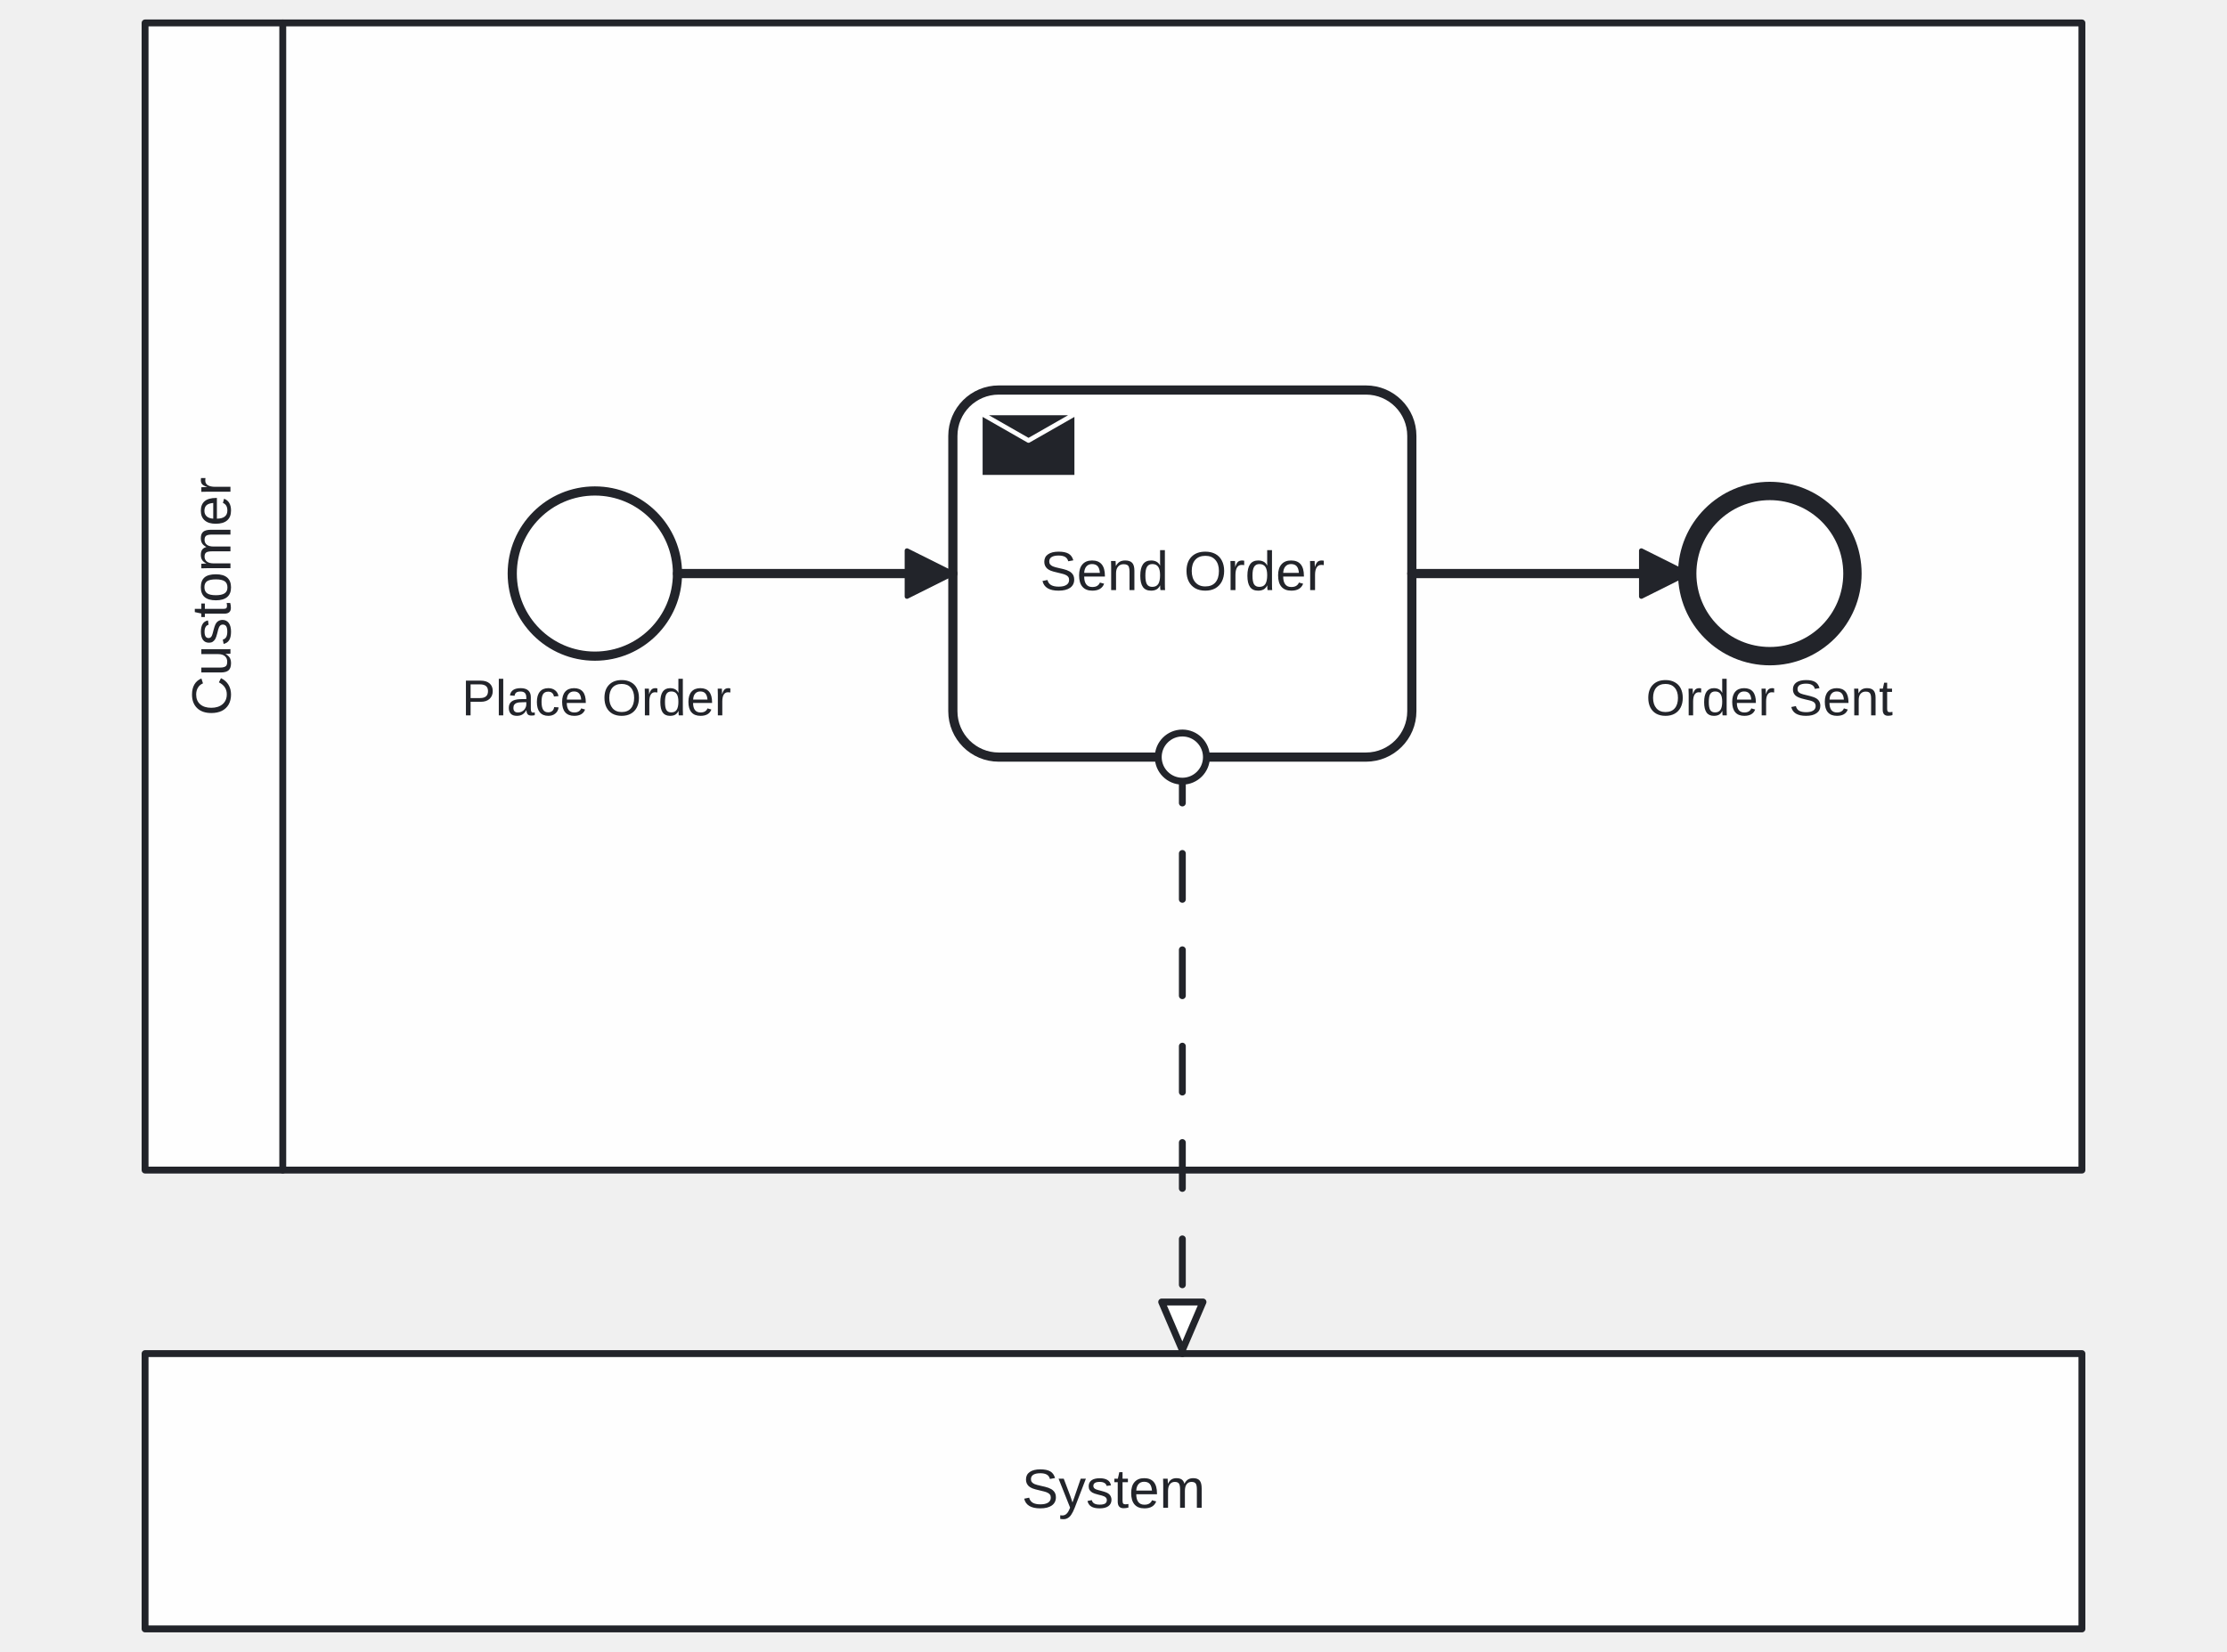
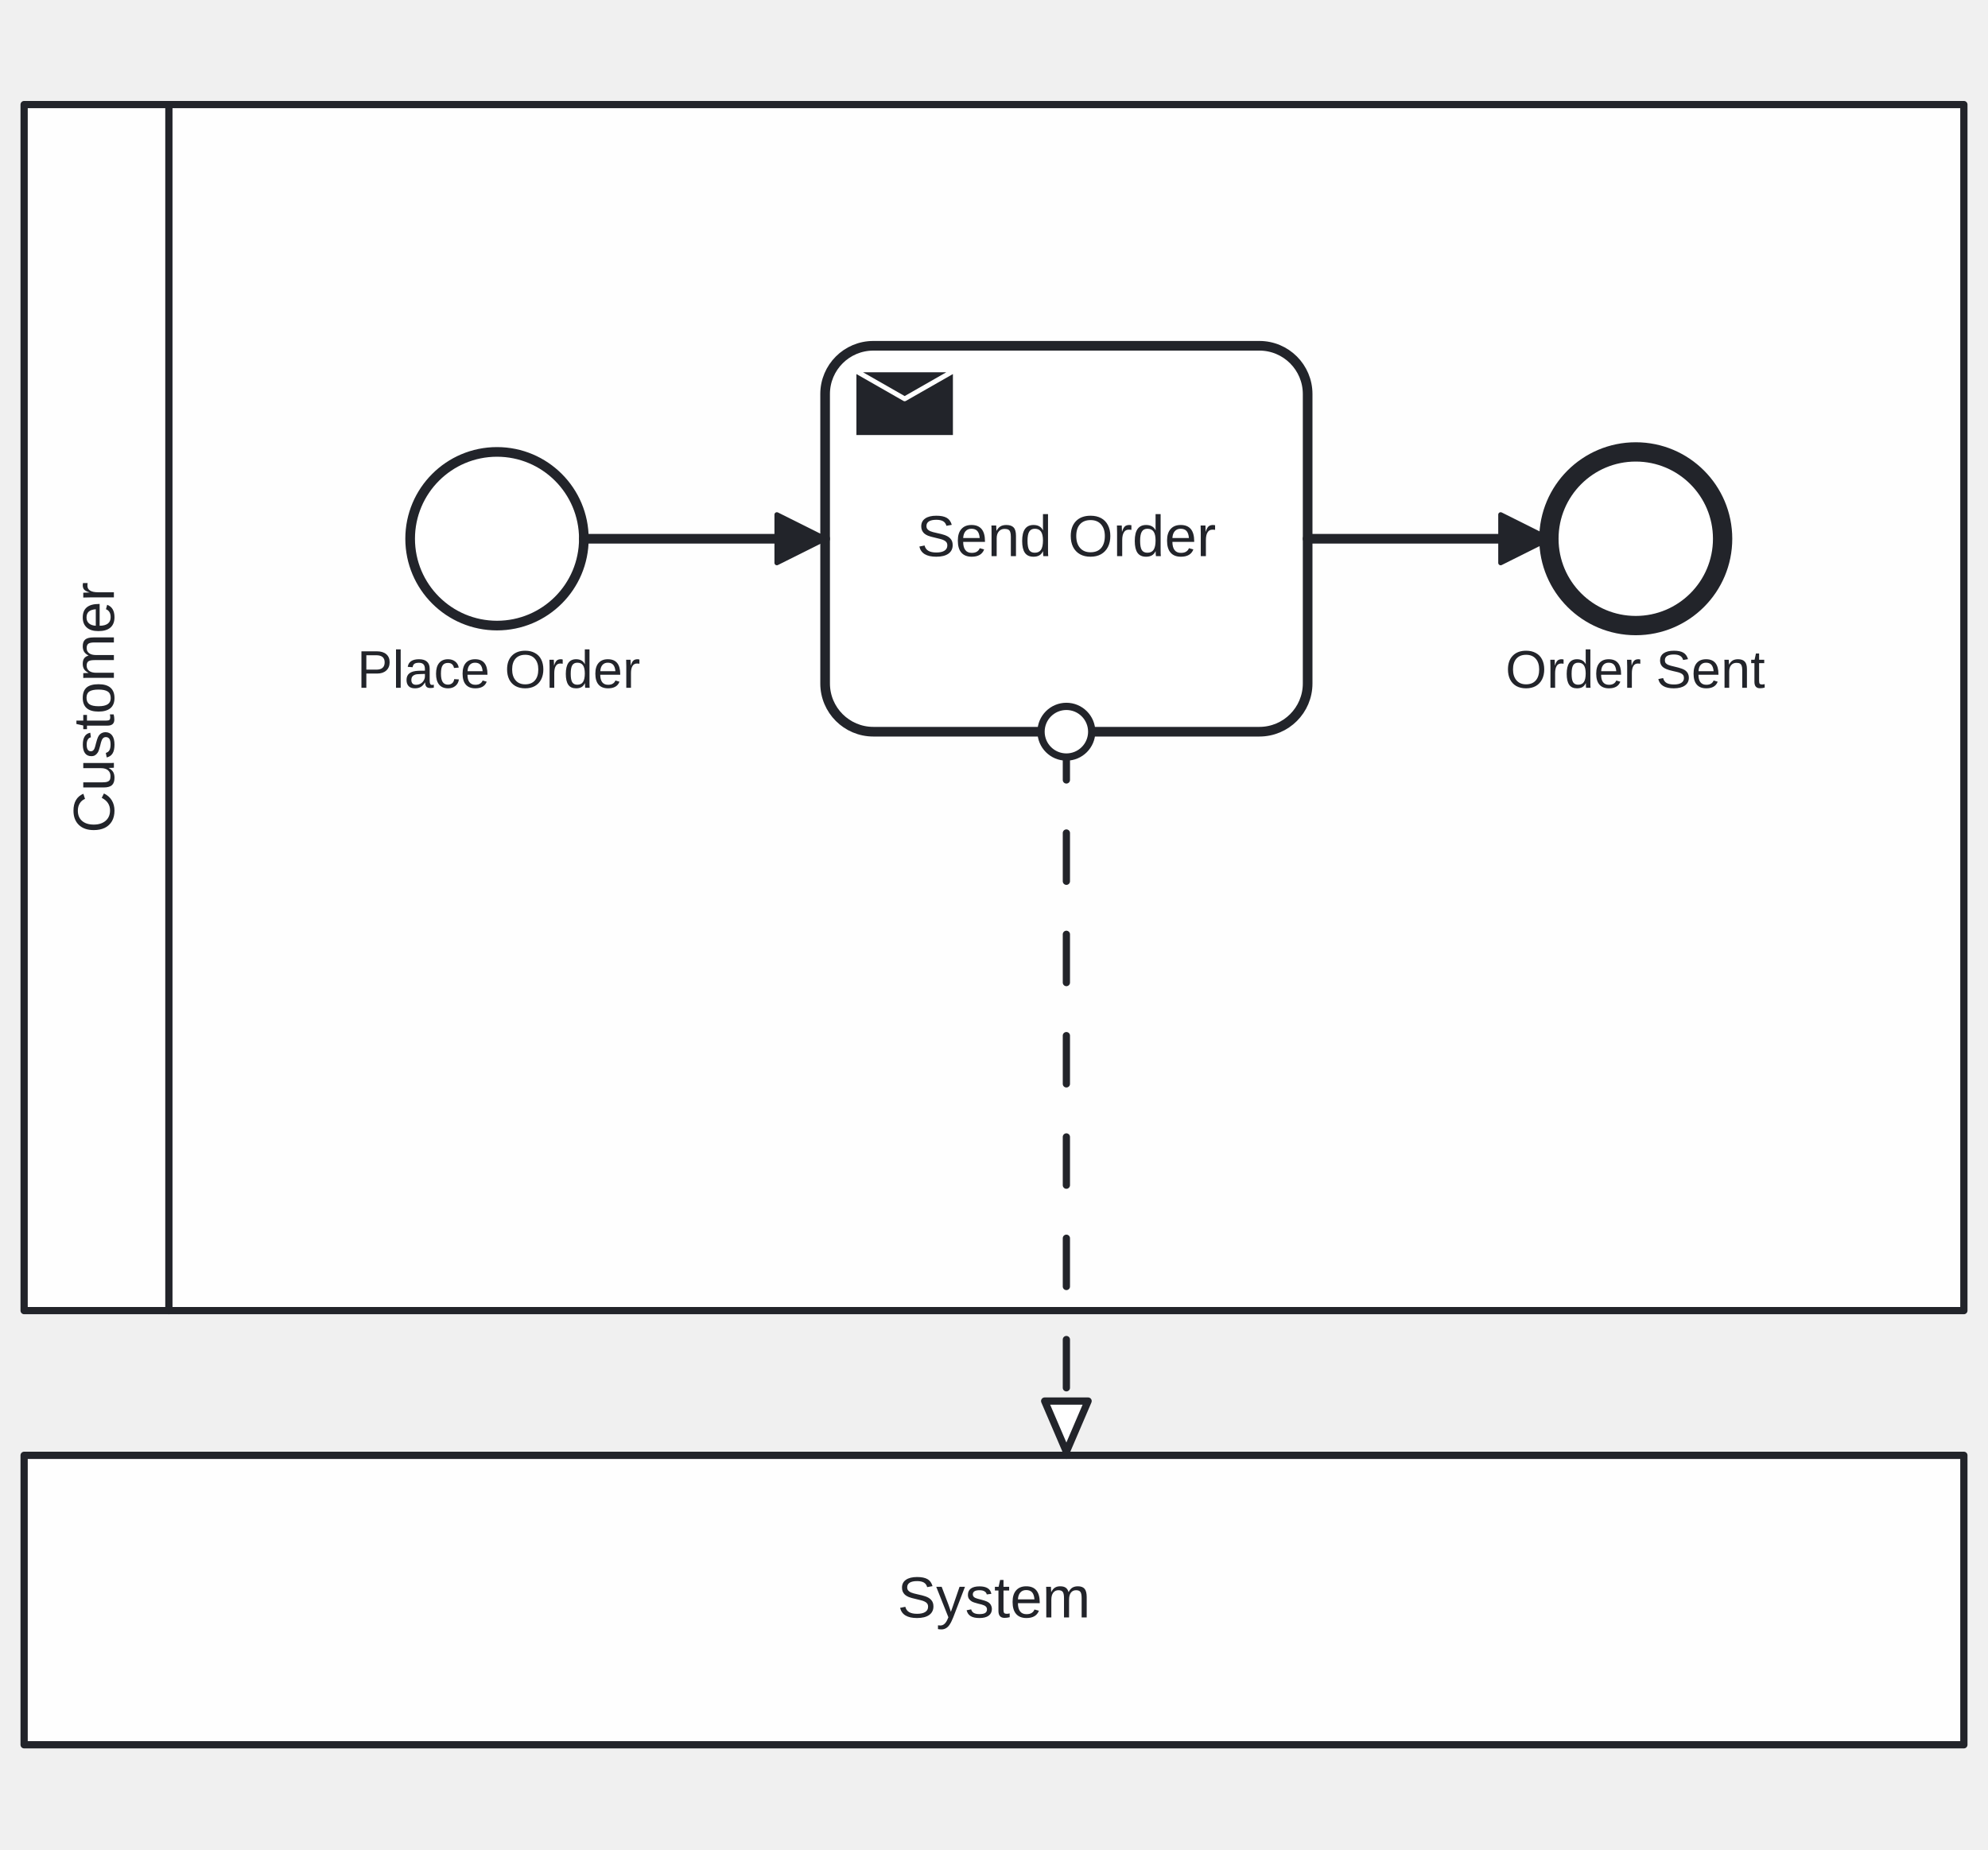
- <svg xmlns="http://www.w3.org/2000/svg" width="589" height="437" viewBox="157 77 432 360" version="1.1">
+ <svg xmlns="http://www.w3.org/2000/svg" width="489" height="455" viewBox="77 105 412 350" version="1.1">
  <g class="djs-group">
-     <g class="djs-element djs-shape" data-element-id="Participant_1kju1v4" style="display: block;" transform="translate(162, 82)">
+     <g class="djs-element djs-shape" data-element-id="Participant_1kju1v4" style="display: block;" transform="translate(82, 110)">
      <g class="djs-visual">
-         <rect x="0" y="0" width="422" height="250" rx="0" ry="0" style="stroke-linecap: round; stroke-linejoin: round; stroke: hsl(225, 10%, 15%); stroke-width: 1.5px; fill: white; fill-opacity: 0.95;" />
+         <rect x="0" y="0" width="402" height="250" rx="0" ry="0" style="stroke-linecap: round; stroke-linejoin: round; stroke: hsl(225, 10%, 15%); stroke-width: 1.5px; fill: white; fill-opacity: 0.95;" />
        <path style="fill: none; stroke-linecap: round; stroke-linejoin: round; stroke: hsl(225, 10%, 15%); stroke-width: 1.5px;" d="M30,0L30,250" />
        <text style="font-family: Arial, sans-serif; font-size: 12px; font-weight: normal; fill: hsl(225, 10%, 15%);" lineHeight="1.2" class="djs-label" transform="matrix(-1.8369701987210297e-16, -1, 1, -1.8369701987210297e-16, 0, 250)">
          <tspan x="98.996" y="18.6">Customer</tspan>
        </text>
      </g>
-       <rect x="-5" y="-5" rx="4" width="432" height="260" style="fill: none;" class="djs-outline" />
-       <rect style="fill: none; stroke-opacity: 0; stroke: white; stroke-width: 15px;" class="djs-hit djs-hit-no-move" x="0" y="0" width="422" height="250" />
-       <rect style="fill: none; stroke-opacity: 0; stroke: white; stroke-width: 15px;" class="djs-hit djs-hit-click-stroke" x="0" y="0" width="422" height="250" />
+       <rect x="-5" y="-5" rx="4" width="412" height="260" style="fill: none;" class="djs-outline" />
+       <rect style="fill: none; stroke-opacity: 0; stroke: white; stroke-width: 15px;" class="djs-hit djs-hit-no-move" x="0" y="0" width="402" height="250" />
+       <rect style="fill: none; stroke-opacity: 0; stroke: white; stroke-width: 15px;" class="djs-hit djs-hit-click-stroke" x="0" y="0" width="402" height="250" />
      <rect style="fill: none; stroke-opacity: 0; stroke: white; stroke-width: 15px;" class="djs-hit djs-hit-all" x="0" y="0" width="30" height="250" />
    </g>
    <g class="djs-children">
      <g class="djs-group">
-         <g class="djs-element djs-shape" data-element-id="Activity_0umkpno" style="display: block;" transform="translate(338, 162)">
+         <g class="djs-element djs-shape" data-element-id="Event_1k64fqs" style="display: block;" transform="translate(162, 182)">
+           <g class="djs-visual">
+             <circle cx="18" cy="18" r="18" style="stroke-linecap: round; stroke-linejoin: round; stroke: hsl(225, 10%, 15%); stroke-width: 2px; fill: white; fill-opacity: 0.95;" />
+           </g>
+           <rect style="fill: none; stroke-opacity: 0; stroke: white; stroke-width: 15px;" class="djs-hit djs-hit-all" x="0" y="0" width="36" height="36" />
+           <circle cx="18" cy="18" r="23" style="fill: none;" class="djs-outline" />
+         </g>
+       </g>
+       <g class="djs-group">
+         <g class="djs-element djs-shape" data-element-id="Activity_0umkpno" style="display: block;" transform="translate(248, 160)">
          <g class="djs-visual">
            <rect x="0" y="0" width="100" height="80" rx="10" ry="10" style="stroke-linecap: round; stroke-linejoin: round; stroke: hsl(225, 10%, 15%); stroke-width: 2px; fill: white; fill-opacity: 0.95;" />
            <text style="font-family: Arial, sans-serif; font-size: 12px; font-weight: normal; fill: hsl(225, 10%, 15%);" lineHeight="1.2" class="djs-label">
              <tspan x="18.986" y="43.6">Send Order</tspan>
            </text>
            <path style="fill: hsl(225, 10%, 15%); stroke-linecap: round; stroke-linejoin: round; stroke: white; stroke-width: 1px;" d="m 5.985,4.998 l 0,14 l 21,0 l 0,-14 z l 10.5,6 l 10.5,-6" />
          </g>
          <rect style="fill: none; stroke-opacity: 0; stroke: white; stroke-width: 15px;" class="djs-hit djs-hit-all" x="0" y="0" width="100" height="80" />
          <rect x="-5" y="-5" rx="14" width="110" height="90" style="fill: none;" class="djs-outline" />
        </g>
      </g>
      <g class="djs-group">
-         <g class="djs-element djs-shape" data-element-id="Event_0fdolr2" style="display: block;" transform="translate(498, 184)">
+         <g class="djs-element djs-shape" data-element-id="Event_0fdolr2" style="display: block;" transform="translate(398, 182)">
          <g class="djs-visual">
            <circle cx="18" cy="18" r="18" style="stroke-linecap: round; stroke-linejoin: round; stroke: hsl(225, 10%, 15%); stroke-width: 4px; fill: white; fill-opacity: 0.95;" />
          </g>
          <rect style="fill: none; stroke-opacity: 0; stroke: white; stroke-width: 15px;" class="djs-hit djs-hit-all" x="0" y="0" width="36" height="36" />
          <circle cx="18" cy="18" r="24" style="fill: none;" class="djs-outline" />
-         </g>
-       </g>
-       <g class="djs-group">
-         <g class="djs-element djs-shape" data-element-id="Event_1k64fqs" style="display: block;" transform="translate(242, 184)">
-           <g class="djs-visual">
-             <circle cx="18" cy="18" r="18" style="stroke-linecap: round; stroke-linejoin: round; stroke: hsl(225, 10%, 15%); stroke-width: 2px; fill: white; fill-opacity: 0.95;" />
-           </g>
-           <rect style="fill: none; stroke-opacity: 0; stroke: white; stroke-width: 15px;" class="djs-hit djs-hit-all" x="0" y="0" width="36" height="36" />
-           <circle cx="18" cy="18" r="23" style="fill: none;" class="djs-outline" />
        </g>
      </g>
      <g class="djs-group">
        <g class="djs-element djs-connection" data-element-id="Flow_03wruyw" style="display: block;">
          <g class="djs-visual">
            <defs>
              <marker id="marker-seq-0" viewBox="0 0 20 20" refX="11" refY="10" markerWidth="10" markerHeight="10" orient="auto">
                <path d="M 1 5 L 11 10 L 1 15 Z" style="stroke-linecap: round; stroke-linejoin: round; stroke: hsl(225, 10%, 15%); stroke-width: 1px; fill: hsl(225, 10%, 15%);" />
              </marker>
            </defs>
-             <path style="fill: none; stroke-linecap: round; stroke-linejoin: round; stroke: hsl(225, 10%, 15%); stroke-width: 2px; marker-end: url(#marker-seq-0);" data-corner-radius="5" d="M278,202L338,202" />
+             <path style="fill: none; stroke-linecap: round; stroke-linejoin: round; stroke: hsl(225, 10%, 15%); stroke-width: 2px; marker-end: url(#marker-seq-0);" data-corner-radius="5" d="M198,200L248,200" />
          </g>
-           <path d="M278,202L338,202" style="fill: none; stroke-opacity: 0; stroke: white; stroke-width: 15px;" class="djs-hit djs-hit-stroke" />
-           <rect x="273" y="197" rx="4" width="70" height="10" style="fill: none;" class="djs-outline" />
+           <path d="M198,200L248,200" style="fill: none; stroke-opacity: 0; stroke: white; stroke-width: 15px;" class="djs-hit djs-hit-stroke" />
+           <rect x="193" y="195" rx="4" width="60" height="10" style="fill: none;" class="djs-outline" />
        </g>
      </g>
      <g class="djs-group">
        <g class="djs-element djs-connection" data-element-id="Flow_1horjnb" style="display: block;">
          <g class="djs-visual">
            <defs>
              <marker id="marker-seq-1" viewBox="0 0 20 20" refX="11" refY="10" markerWidth="10" markerHeight="10" orient="auto">
                <path d="M 1 5 L 11 10 L 1 15 Z" style="stroke-linecap: round; stroke-linejoin: round; stroke: hsl(225, 10%, 15%); stroke-width: 1px; fill: hsl(225, 10%, 15%);" />
              </marker>
            </defs>
-             <path style="fill: none; stroke-linecap: round; stroke-linejoin: round; stroke: hsl(225, 10%, 15%); stroke-width: 2px; marker-end: url(#marker-seq-1);" data-corner-radius="5" d="M438,202L498,202" />
+             <path style="fill: none; stroke-linecap: round; stroke-linejoin: round; stroke: hsl(225, 10%, 15%); stroke-width: 2px; marker-end: url(#marker-seq-1);" data-corner-radius="5" d="M348,200L398,200" />
          </g>
-           <path d="M438,202L498,202" style="fill: none; stroke-opacity: 0; stroke: white; stroke-width: 15px;" class="djs-hit djs-hit-stroke" />
-           <rect x="433" y="197" rx="4" width="70" height="10" style="fill: none;" class="djs-outline" />
+           <path d="M348,200L398,200" style="fill: none; stroke-opacity: 0; stroke: white; stroke-width: 15px;" class="djs-hit djs-hit-stroke" />
+           <rect x="343" y="195" rx="4" width="60" height="10" style="fill: none;" class="djs-outline" />
        </g>
      </g>
    </g>
  </g>
  <g class="djs-group">
-     <g class="djs-element djs-shape" data-element-id="Participant_0yixlru" style="display: block;" transform="translate(162, 372)">
+     <g class="djs-element djs-shape" data-element-id="Participant_0yixlru" style="display: block;" transform="translate(82, 390)">
      <g class="djs-visual">
-         <rect x="0" y="0" width="422" height="60" rx="0" ry="0" style="stroke-linecap: round; stroke-linejoin: round; stroke: hsl(225, 10%, 15%); stroke-width: 1.5px; fill: white; fill-opacity: 0.95;" />
+         <rect x="0" y="0" width="402" height="60" rx="0" ry="0" style="stroke-linecap: round; stroke-linejoin: round; stroke: hsl(225, 10%, 15%); stroke-width: 1.5px; fill: white; fill-opacity: 0.95;" />
        <text style="font-family: Arial, sans-serif; font-size: 12px; font-weight: normal; fill: hsl(225, 10%, 15%);" lineHeight="1.2" class="djs-label">
-           <tspan x="190.996" y="33.6">System</tspan>
+           <tspan x="180.996" y="33.6">System</tspan>
        </text>
      </g>
-       <rect x="-5" y="-5" rx="4" width="432" height="70" style="fill: none;" class="djs-outline" />
-       <rect style="fill: none; stroke-opacity: 0; stroke: white; stroke-width: 15px;" class="djs-hit djs-hit-all" x="0" y="0" width="422" height="60" />
+       <rect x="-5" y="-5" rx="4" width="412" height="70" style="fill: none;" class="djs-outline" />
+       <rect style="fill: none; stroke-opacity: 0; stroke: white; stroke-width: 15px;" class="djs-hit djs-hit-all" x="0" y="0" width="402" height="60" />
    </g>
  </g>
  <g class="djs-group">
    <g class="djs-element djs-connection" data-element-id="Flow_0pay6fu" style="display: block;">
      <g class="djs-visual">
        <defs>
          <marker id="marker-seq-2" viewBox="0 0 20 20" refX="8.5" refY="5" markerWidth="20" markerHeight="20" orient="auto">
            <path d="m 1 5 l 0 -3 l 7 3 l -7 3 z" style="stroke-linecap: round; stroke-linejoin: round; stroke: hsl(225, 10%, 15%); stroke-width: 1px; fill: white; stroke-dasharray: 10000,1;" />
          </marker>
          <marker id="marker-seq-3" viewBox="0 0 20 20" refX="6" refY="6" markerWidth="20" markerHeight="20" orient="auto">
            <circle cx="6" cy="6" r="3.5" style="stroke-linecap: round; stroke-linejoin: round; stroke: hsl(225, 10%, 15%); stroke-width: 1px; fill: white; stroke-dasharray: 10000,1;" />
          </marker>
        </defs>
-         <path style="fill: none; stroke-linecap: round; stroke-linejoin: round; stroke: hsl(225, 10%, 15%); stroke-width: 1.5px; marker-end: url(#marker-seq-2); marker-start: url(#marker-seq-3); stroke-dasharray: 10, 11;" data-corner-radius="5" d="M388,242L388,372" />
+         <path style="fill: none; stroke-linecap: round; stroke-linejoin: round; stroke: hsl(225, 10%, 15%); stroke-width: 1.5px; marker-end: url(#marker-seq-2); marker-start: url(#marker-seq-3); stroke-dasharray: 10, 11;" data-corner-radius="5" d="M298,240L298,390" />
      </g>
-       <path d="M388,242L388,372" style="fill: none; stroke-opacity: 0; stroke: white; stroke-width: 15px;" class="djs-hit djs-hit-stroke" />
-       <rect x="383" y="237" rx="4" width="10" height="140" style="fill: none;" class="djs-outline" />
+       <path d="M298,240L298,390" style="fill: none; stroke-opacity: 0; stroke: white; stroke-width: 15px;" class="djs-hit djs-hit-stroke" />
+       <rect x="293" y="235" rx="4" width="10" height="160" style="fill: none;" class="djs-outline" />
    </g>
  </g>
  <g class="djs-group">
-     <g class="djs-element djs-shape" data-element-id="Event_0fdolr2_label" style="display: block;" transform="translate(489, 223)">
+     <g class="djs-element djs-shape" data-element-id="Event_0fdolr2_label" style="display: block;" transform="translate(389, 221)">
      <g class="djs-visual">
        <text style="font-family: Arial, sans-serif; font-size: 11px; font-weight: normal; fill: hsl(225, 10%, 15%);" lineHeight="1.2" class="djs-label">
          <tspan x="0" y="9.9">Order Sent</tspan>
        </text>
      </g>
      <rect style="fill: none; stroke-opacity: 0; stroke: white; stroke-width: 15px;" class="djs-hit djs-hit-all" x="0" y="0" width="54" height="14" />
      <rect x="-5" y="-5" rx="4" width="64" height="24" style="fill: none;" class="djs-outline" />
    </g>
  </g>
  <g class="djs-group">
-     <g class="djs-element djs-shape" data-element-id="Event_1k64fqs_label" style="display: block;" transform="translate(231, 223)">
+     <g class="djs-element djs-shape" data-element-id="Event_1k64fqs_label" style="display: block;" transform="translate(151, 221)">
      <g class="djs-visual">
        <text style="font-family: Arial, sans-serif; font-size: 11px; font-weight: normal; fill: hsl(225, 10%, 15%);" lineHeight="1.2" class="djs-label">
          <tspan x="0" y="9.9">Place Order</tspan>
        </text>
      </g>
      <rect style="fill: none; stroke-opacity: 0; stroke: white; stroke-width: 15px;" class="djs-hit djs-hit-all" x="0" y="0" width="59" height="14" />
      <rect x="-5" y="-5" rx="4" width="69" height="24" style="fill: none;" class="djs-outline" />
    </g>
  </g>
</svg>
